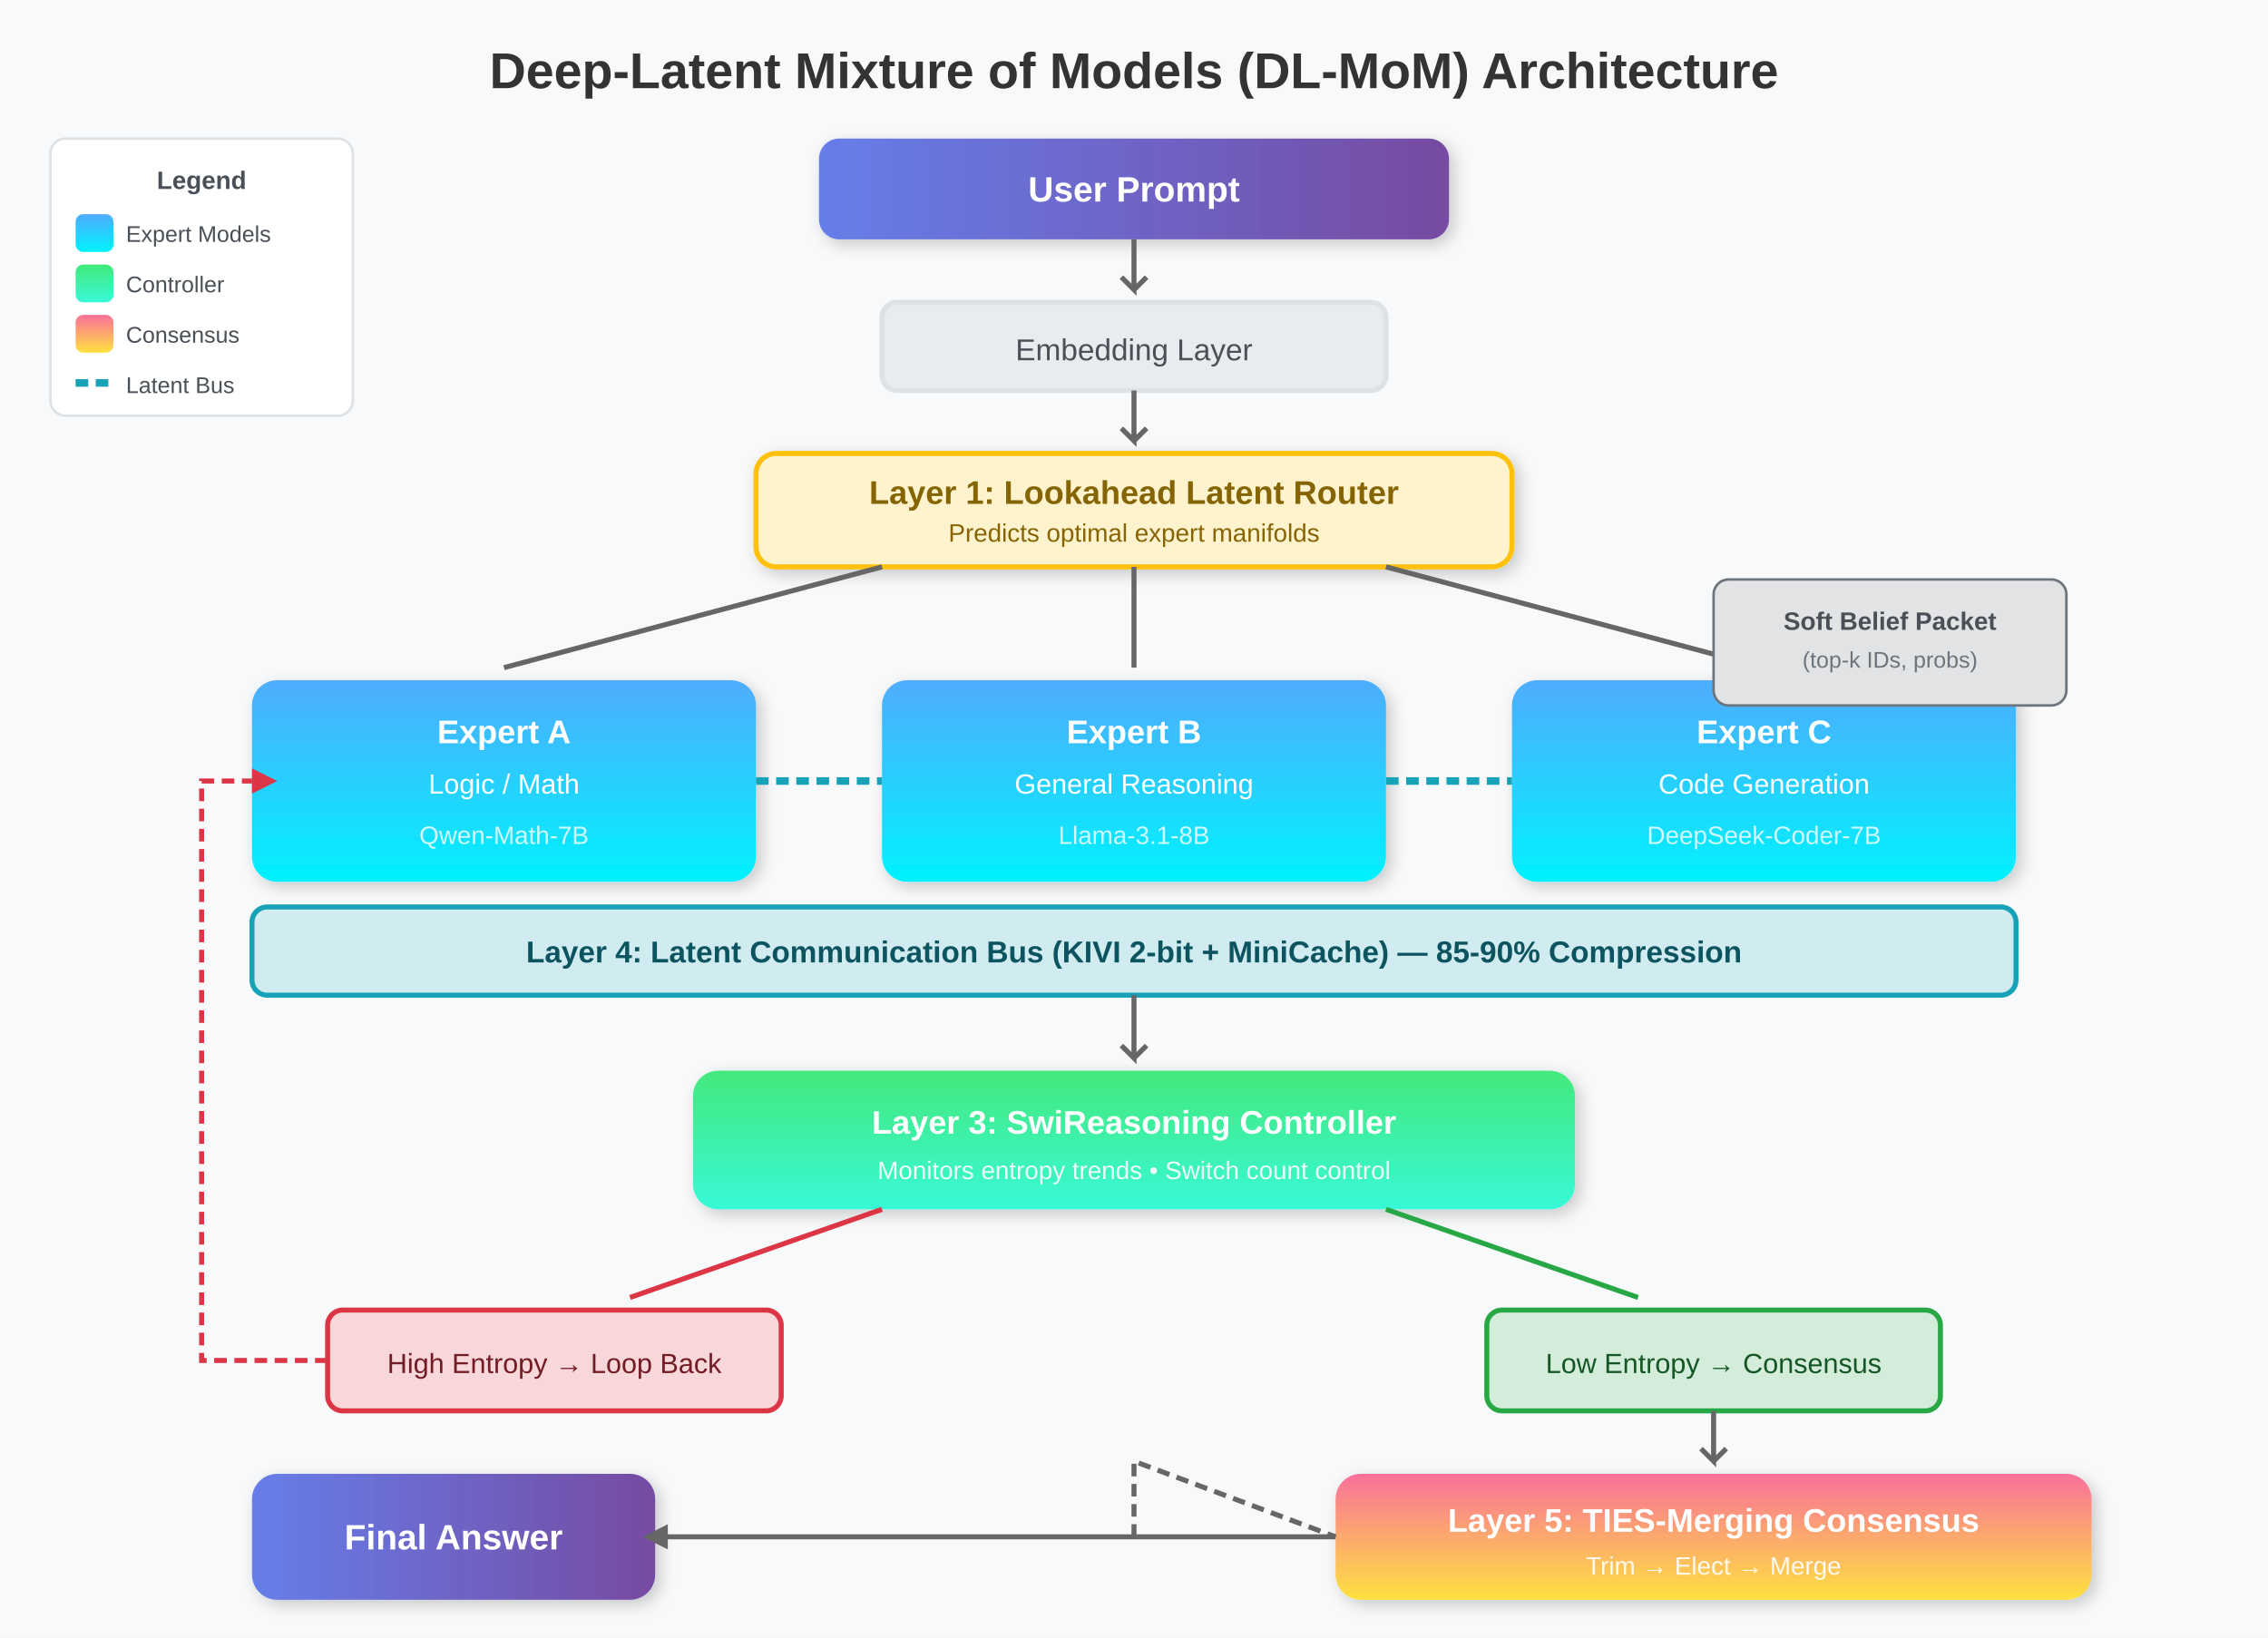
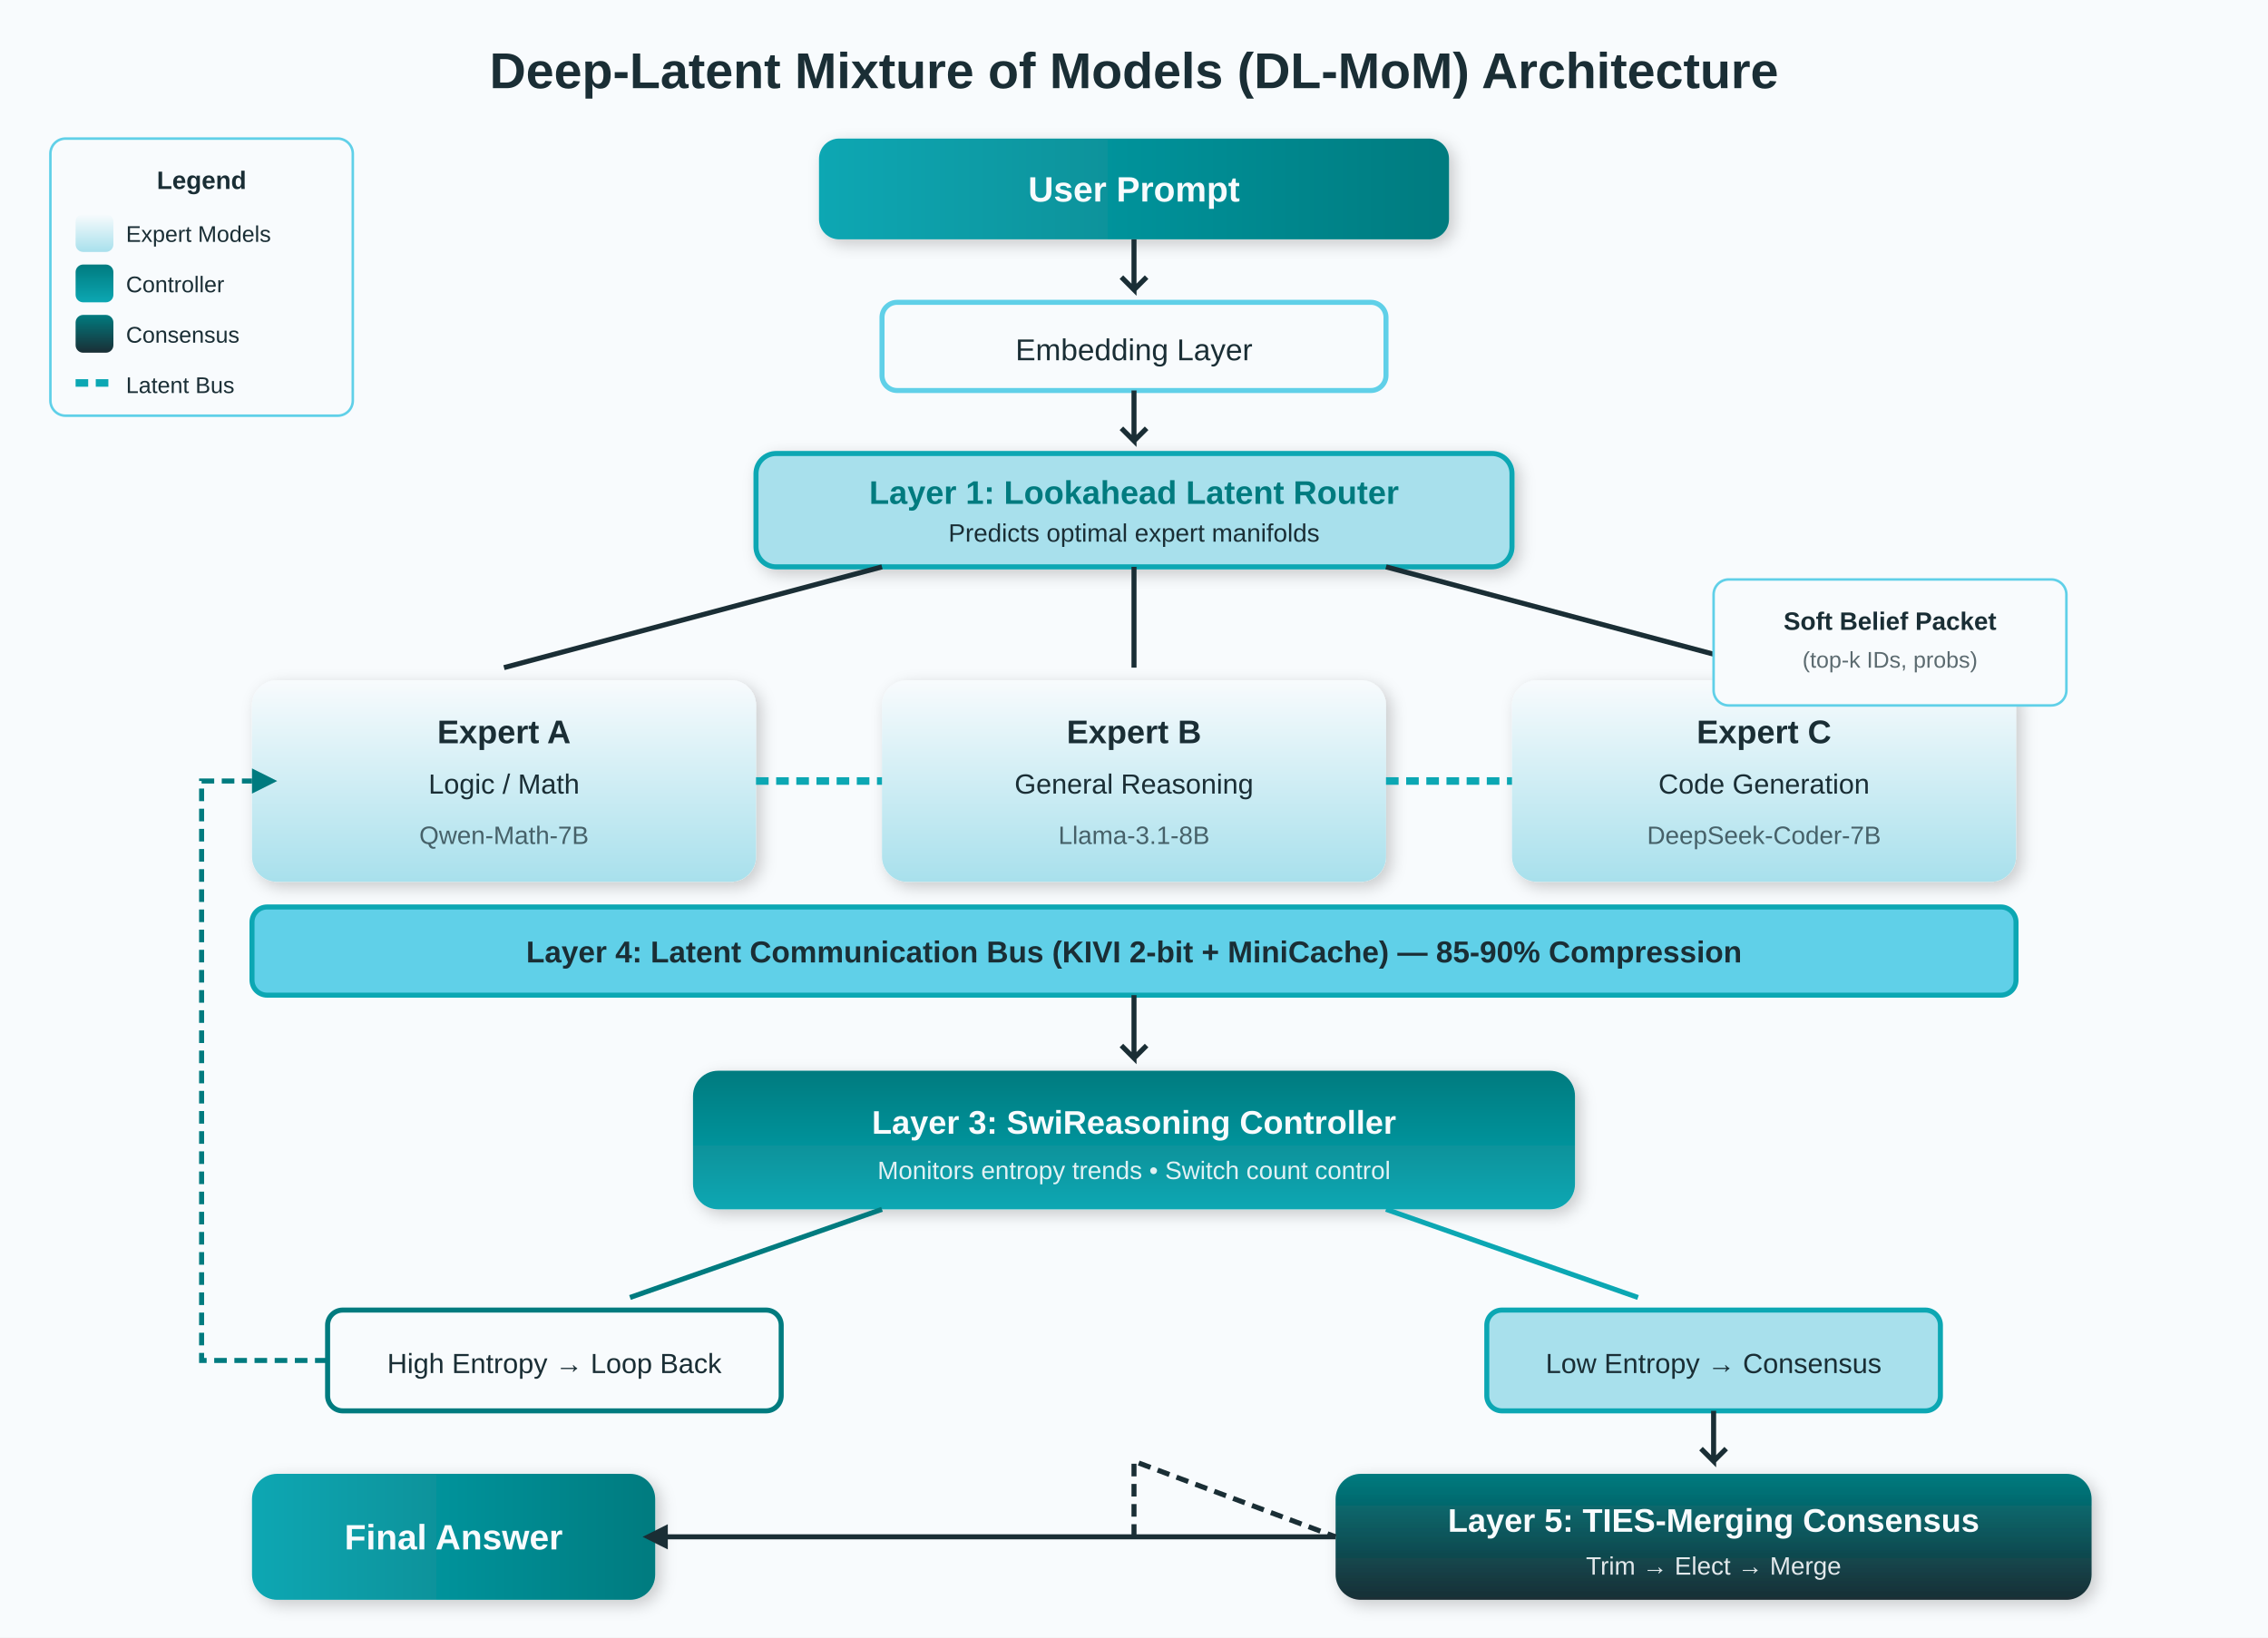
<svg xmlns="http://www.w3.org/2000/svg" viewBox="0 0 900 650">
  <defs>
    <linearGradient id="headerGrad" x1="0%" y1="0%" x2="100%" y2="0%">
-       <stop offset="0%" style="stop-color:#667eea" />
-       <stop offset="100%" style="stop-color:#764ba2" />
+       <stop offset="0%" style="stop-color:#0ca7b3" />
+       <stop offset="100%" style="stop-color:#007b7f" />
    </linearGradient>
    <linearGradient id="expertGrad" x1="0%" y1="0%" x2="0%" y2="100%">
-       <stop offset="0%" style="stop-color:#4facfe" />
-       <stop offset="100%" style="stop-color:#00f2fe" />
+       <stop offset="0%" style="stop-color:#f8fbfd" />
+       <stop offset="100%" style="stop-color:#a8e0ec" />
    </linearGradient>
    <linearGradient id="controllerGrad" x1="0%" y1="0%" x2="0%" y2="100%">
-       <stop offset="0%" style="stop-color:#43e97b" />
-       <stop offset="100%" style="stop-color:#38f9d7" />
+       <stop offset="0%" style="stop-color:#007b7f" />
+       <stop offset="100%" style="stop-color:#0ca7b3" />
    </linearGradient>
    <linearGradient id="consensusGrad" x1="0%" y1="0%" x2="0%" y2="100%">
-       <stop offset="0%" style="stop-color:#fa709a" />
-       <stop offset="100%" style="stop-color:#fee140" />
+       <stop offset="0%" style="stop-color:#007b7f" />
+       <stop offset="100%" style="stop-color:#1a2e35" />
    </linearGradient>
    <filter id="shadow" x="-20%" y="-20%" width="140%" height="140%">
      <feDropShadow dx="2" dy="2" stdDeviation="3" flood-opacity="0.2" />
    </filter>
  </defs>
-   <rect width="900" height="650" fill="#f8f9fa" />
-   <text x="450" y="35" text-anchor="middle" font-family="Arial, sans-serif" font-size="20" font-weight="bold" fill="#333">
+   <rect width="900" height="650" fill="#f8fbfd" />
+   <text x="450" y="35" text-anchor="middle" font-family="Arial, sans-serif" font-size="20" font-weight="bold" fill="#1a2e35">
    Deep-Latent Mixture of Models (DL-MoM) Architecture
  </text>
  <rect x="325" y="55" width="250" height="40" rx="8" fill="url(#headerGrad)" filter="url(#shadow)" />
-   <text x="450" y="80" text-anchor="middle" font-family="Arial, sans-serif" font-size="14" fill="white" font-weight="bold">User Prompt</text>
-   <path d="M450 95 L450 115 L445 110 M450 115 L455 110" stroke="#666" stroke-width="2" fill="none" />
-   <rect x="350" y="120" width="200" height="35" rx="6" fill="#e9ecef" stroke="#dee2e6" stroke-width="2" />
-   <text x="450" y="143" text-anchor="middle" font-family="Arial, sans-serif" font-size="12" fill="#495057">Embedding Layer</text>
-   <path d="M450 155 L450 175 L445 170 M450 175 L455 170" stroke="#666" stroke-width="2" fill="none" />
-   <rect x="300" y="180" width="300" height="45" rx="8" fill="#fff3cd" stroke="#ffc107" stroke-width="2" filter="url(#shadow)" />
-   <text x="450" y="200" text-anchor="middle" font-family="Arial, sans-serif" font-size="13" font-weight="bold" fill="#856404">Layer 1: Lookahead Latent Router</text>
-   <text x="450" y="215" text-anchor="middle" font-family="Arial, sans-serif" font-size="10" fill="#856404">Predicts optimal expert manifolds</text>
-   <path d="M350 225 L200 265" stroke="#666" stroke-width="2" fill="none" marker-end="url(#arrowhead)" />
-   <path d="M450 225 L450 265" stroke="#666" stroke-width="2" fill="none" />
-   <path d="M550 225 L700 265" stroke="#666" stroke-width="2" fill="none" />
+   <text x="450" y="80" text-anchor="middle" font-family="Arial, sans-serif" font-size="14" fill="#f8fbfd" font-weight="bold">User Prompt</text>
+   <path d="M450 95 L450 115 L445 110 M450 115 L455 110" stroke="#1a2e35" stroke-width="2" fill="none" />
+   <rect x="350" y="120" width="200" height="35" rx="6" fill="#f8fbfd" stroke="#60d0e8" stroke-width="2" />
+   <text x="450" y="143" text-anchor="middle" font-family="Arial, sans-serif" font-size="12" fill="#1a2e35">Embedding Layer</text>
+   <path d="M450 155 L450 175 L445 170 M450 175 L455 170" stroke="#1a2e35" stroke-width="2" fill="none" />
+   <rect x="300" y="180" width="300" height="45" rx="8" fill="#a8e0ec" stroke="#0ca7b3" stroke-width="2" filter="url(#shadow)" />
+   <text x="450" y="200" text-anchor="middle" font-family="Arial, sans-serif" font-size="13" font-weight="bold" fill="#007b7f">Layer 1: Lookahead Latent Router</text>
+   <text x="450" y="215" text-anchor="middle" font-family="Arial, sans-serif" font-size="10" fill="#1a2e35">Predicts optimal expert manifolds</text>
+   <path d="M350 225 L200 265" stroke="#1a2e35" stroke-width="2" fill="none" marker-end="url(#arrowhead)" />
+   <path d="M450 225 L450 265" stroke="#1a2e35" stroke-width="2" fill="none" />
+   <path d="M550 225 L700 265" stroke="#1a2e35" stroke-width="2" fill="none" />
  <rect x="100" y="270" width="200" height="80" rx="10" fill="url(#expertGrad)" filter="url(#shadow)" />
-   <text x="200" y="295" text-anchor="middle" font-family="Arial, sans-serif" font-size="13" font-weight="bold" fill="white">Expert A</text>
-   <text x="200" y="315" text-anchor="middle" font-family="Arial, sans-serif" font-size="11" fill="white">Logic / Math</text>
-   <text x="200" y="335" text-anchor="middle" font-family="Arial, sans-serif" font-size="10" fill="rgba(255,255,255,0.8)">Qwen-Math-7B</text>
+   <text x="200" y="295" text-anchor="middle" font-family="Arial, sans-serif" font-size="13" font-weight="bold" fill="#1a2e35">Expert A</text>
+   <text x="200" y="315" text-anchor="middle" font-family="Arial, sans-serif" font-size="11" fill="#1a2e35">Logic / Math</text>
+   <text x="200" y="335" text-anchor="middle" font-family="Arial, sans-serif" font-size="10" fill="rgba(26, 46, 53, 0.72)">Qwen-Math-7B</text>
  <rect x="350" y="270" width="200" height="80" rx="10" fill="url(#expertGrad)" filter="url(#shadow)" />
-   <text x="450" y="295" text-anchor="middle" font-family="Arial, sans-serif" font-size="13" font-weight="bold" fill="white">Expert B</text>
-   <text x="450" y="315" text-anchor="middle" font-family="Arial, sans-serif" font-size="11" fill="white">General Reasoning</text>
-   <text x="450" y="335" text-anchor="middle" font-family="Arial, sans-serif" font-size="10" fill="rgba(255,255,255,0.8)">Llama-3.1-8B</text>
+   <text x="450" y="295" text-anchor="middle" font-family="Arial, sans-serif" font-size="13" font-weight="bold" fill="#1a2e35">Expert B</text>
+   <text x="450" y="315" text-anchor="middle" font-family="Arial, sans-serif" font-size="11" fill="#1a2e35">General Reasoning</text>
+   <text x="450" y="335" text-anchor="middle" font-family="Arial, sans-serif" font-size="10" fill="rgba(26, 46, 53, 0.72)">Llama-3.1-8B</text>
  <rect x="600" y="270" width="200" height="80" rx="10" fill="url(#expertGrad)" filter="url(#shadow)" />
-   <text x="700" y="295" text-anchor="middle" font-family="Arial, sans-serif" font-size="13" font-weight="bold" fill="white">Expert C</text>
-   <text x="700" y="315" text-anchor="middle" font-family="Arial, sans-serif" font-size="11" fill="white">Code Generation</text>
-   <text x="700" y="335" text-anchor="middle" font-family="Arial, sans-serif" font-size="10" fill="rgba(255,255,255,0.8)">DeepSeek-Coder-7B</text>
-   <path d="M300 310 L350 310" stroke="#17a2b8" stroke-width="3" stroke-dasharray="5,3" />
-   <path d="M550 310 L600 310" stroke="#17a2b8" stroke-width="3" stroke-dasharray="5,3" />
-   <rect x="100" y="360" width="700" height="35" rx="6" fill="#d1ecf1" stroke="#17a2b8" stroke-width="2" />
-   <text x="450" y="382" text-anchor="middle" font-family="Arial, sans-serif" font-size="12" font-weight="bold" fill="#0c5460">
+   <text x="700" y="295" text-anchor="middle" font-family="Arial, sans-serif" font-size="13" font-weight="bold" fill="#1a2e35">Expert C</text>
+   <text x="700" y="315" text-anchor="middle" font-family="Arial, sans-serif" font-size="11" fill="#1a2e35">Code Generation</text>
+   <text x="700" y="335" text-anchor="middle" font-family="Arial, sans-serif" font-size="10" fill="rgba(26, 46, 53, 0.72)">DeepSeek-Coder-7B</text>
+   <path d="M300 310 L350 310" stroke="#0ca7b3" stroke-width="3" stroke-dasharray="5,3" />
+   <path d="M550 310 L600 310" stroke="#0ca7b3" stroke-width="3" stroke-dasharray="5,3" />
+   <rect x="100" y="360" width="700" height="35" rx="6" fill="#60d0e8" stroke="#0ca7b3" stroke-width="2" />
+   <text x="450" y="382" text-anchor="middle" font-family="Arial, sans-serif" font-size="12" font-weight="bold" fill="#1a2e35">
    Layer 4: Latent Communication Bus (KIVI 2-bit + MiniCache) — 85-90% Compression
  </text>
-   <rect x="680" y="230" width="140" height="50" rx="6" fill="#e2e3e5" stroke="#6c757d" stroke-width="1" />
-   <text x="750" y="250" text-anchor="middle" font-family="Arial, sans-serif" font-size="10" font-weight="bold" fill="#495057">Soft Belief Packet</text>
-   <text x="750" y="265" text-anchor="middle" font-family="Arial, sans-serif" font-size="9" fill="#6c757d">(top-k IDs, probs)</text>
-   <path d="M450 395 L450 420 L445 415 M450 420 L455 415" stroke="#666" stroke-width="2" fill="none" />
+   <rect x="680" y="230" width="140" height="50" rx="6" fill="#f8fbfd" stroke="#60d0e8" stroke-width="1" />
+   <text x="750" y="250" text-anchor="middle" font-family="Arial, sans-serif" font-size="10" font-weight="bold" fill="#1a2e35">Soft Belief Packet</text>
+   <text x="750" y="265" text-anchor="middle" font-family="Arial, sans-serif" font-size="9" fill="rgba(26, 46, 53, 0.7)">(top-k IDs, probs)</text>
+   <path d="M450 395 L450 420 L445 415 M450 420 L455 415" stroke="#1a2e35" stroke-width="2" fill="none" />
  <rect x="275" y="425" width="350" height="55" rx="10" fill="url(#controllerGrad)" filter="url(#shadow)" />
-   <text x="450" y="450" text-anchor="middle" font-family="Arial, sans-serif" font-size="13" font-weight="bold" fill="white">Layer 3: SwiReasoning Controller</text>
-   <text x="450" y="468" text-anchor="middle" font-family="Arial, sans-serif" font-size="10" fill="rgba(255,255,255,0.9)">Monitors entropy trends • Switch count control</text>
-   <path d="M350 480 L250 515" stroke="#dc3545" stroke-width="2" fill="none" />
-   <path d="M550 480 L650 515" stroke="#28a745" stroke-width="2" fill="none" />
-   <rect x="130" y="520" width="180" height="40" rx="6" fill="#f8d7da" stroke="#dc3545" stroke-width="2" />
-   <text x="220" y="545" text-anchor="middle" font-family="Arial, sans-serif" font-size="11" fill="#721c24">High Entropy → Loop Back</text>
-   <path d="M130 540 L80 540 L80 310 L100 310" stroke="#dc3545" stroke-width="2" fill="none" stroke-dasharray="5,3" />
-   <polygon points="100,305 100,315 110,310" fill="#dc3545" />
-   <rect x="590" y="520" width="180" height="40" rx="6" fill="#d4edda" stroke="#28a745" stroke-width="2" />
-   <text x="680" y="545" text-anchor="middle" font-family="Arial, sans-serif" font-size="11" fill="#155724">Low Entropy → Consensus</text>
-   <path d="M680 560 L680 580 L675 575 M680 580 L685 575" stroke="#666" stroke-width="2" fill="none" />
+   <text x="450" y="450" text-anchor="middle" font-family="Arial, sans-serif" font-size="13" font-weight="bold" fill="#f8fbfd">Layer 3: SwiReasoning Controller</text>
+   <text x="450" y="468" text-anchor="middle" font-family="Arial, sans-serif" font-size="10" fill="rgba(248, 251, 253, 0.9)">Monitors entropy trends • Switch count control</text>
+   <path d="M350 480 L250 515" stroke="#007b7f" stroke-width="2" fill="none" />
+   <path d="M550 480 L650 515" stroke="#0ca7b3" stroke-width="2" fill="none" />
+   <rect x="130" y="520" width="180" height="40" rx="6" fill="#f8fbfd" stroke="#007b7f" stroke-width="2" />
+   <text x="220" y="545" text-anchor="middle" font-family="Arial, sans-serif" font-size="11" fill="#1a2e35">High Entropy → Loop Back</text>
+   <path d="M130 540 L80 540 L80 310 L100 310" stroke="#007b7f" stroke-width="2" fill="none" stroke-dasharray="5,3" />
+   <polygon points="100,305 100,315 110,310" fill="#007b7f" />
+   <rect x="590" y="520" width="180" height="40" rx="6" fill="#a8e0ec" stroke="#0ca7b3" stroke-width="2" />
+   <text x="680" y="545" text-anchor="middle" font-family="Arial, sans-serif" font-size="11" fill="#1a2e35">Low Entropy → Consensus</text>
+   <path d="M680 560 L680 580 L675 575 M680 580 L685 575" stroke="#1a2e35" stroke-width="2" fill="none" />
  <rect x="530" y="585" width="300" height="50" rx="10" fill="url(#consensusGrad)" filter="url(#shadow)" />
-   <text x="680" y="608" text-anchor="middle" font-family="Arial, sans-serif" font-size="13" font-weight="bold" fill="white">Layer 5: TIES-Merging Consensus</text>
-   <text x="680" y="625" text-anchor="middle" font-family="Arial, sans-serif" font-size="10" fill="rgba(255,255,255,0.9)">Trim → Elect → Merge</text>
-   <path d="M450 610 L450 580 L530 610" stroke="#666" stroke-width="2" fill="none" stroke-dasharray="5,3" />
+   <text x="680" y="608" text-anchor="middle" font-family="Arial, sans-serif" font-size="13" font-weight="bold" fill="#f8fbfd">Layer 5: TIES-Merging Consensus</text>
+   <text x="680" y="625" text-anchor="middle" font-family="Arial, sans-serif" font-size="10" fill="rgba(248, 251, 253, 0.9)">Trim → Elect → Merge</text>
+   <path d="M450 610 L450 580 L530 610" stroke="#1a2e35" stroke-width="2" fill="none" stroke-dasharray="5,3" />
  <rect x="100" y="585" width="160" height="50" rx="10" fill="url(#headerGrad)" filter="url(#shadow)" />
-   <text x="180" y="615" text-anchor="middle" font-family="Arial, sans-serif" font-size="14" font-weight="bold" fill="white">Final Answer</text>
-   <path d="M530 610 L260 610" stroke="#666" stroke-width="2" fill="none" />
-   <polygon points="265,605 265,615 255,610" fill="#666" />
-   <rect x="20" y="55" width="120" height="110" rx="6" fill="white" stroke="#dee2e6" stroke-width="1" />
-   <text x="80" y="75" text-anchor="middle" font-family="Arial, sans-serif" font-size="10" font-weight="bold" fill="#495057">Legend</text>
+   <text x="180" y="615" text-anchor="middle" font-family="Arial, sans-serif" font-size="14" font-weight="bold" fill="#f8fbfd">Final Answer</text>
+   <path d="M530 610 L260 610" stroke="#1a2e35" stroke-width="2" fill="none" />
+   <polygon points="265,605 265,615 255,610" fill="#1a2e35" />
+   <rect x="20" y="55" width="120" height="110" rx="6" fill="#f8fbfd" stroke="#60d0e8" stroke-width="1" />
+   <text x="80" y="75" text-anchor="middle" font-family="Arial, sans-serif" font-size="10" font-weight="bold" fill="#1a2e35">Legend</text>
  <rect x="30" y="85" width="15" height="15" rx="3" fill="url(#expertGrad)" />
-   <text x="50" y="96" font-family="Arial, sans-serif" font-size="9" fill="#495057">Expert Models</text>
+   <text x="50" y="96" font-family="Arial, sans-serif" font-size="9" fill="#1a2e35">Expert Models</text>
  <rect x="30" y="105" width="15" height="15" rx="3" fill="url(#controllerGrad)" />
-   <text x="50" y="116" font-family="Arial, sans-serif" font-size="9" fill="#495057">Controller</text>
+   <text x="50" y="116" font-family="Arial, sans-serif" font-size="9" fill="#1a2e35">Controller</text>
  <rect x="30" y="125" width="15" height="15" rx="3" fill="url(#consensusGrad)" />
-   <text x="50" y="136" font-family="Arial, sans-serif" font-size="9" fill="#495057">Consensus</text>
-   <line x1="30" y1="152" x2="45" y2="152" stroke="#17a2b8" stroke-width="3" stroke-dasharray="5,3" />
-   <text x="50" y="156" font-family="Arial, sans-serif" font-size="9" fill="#495057">Latent Bus</text>
+   <text x="50" y="136" font-family="Arial, sans-serif" font-size="9" fill="#1a2e35">Consensus</text>
+   <line x1="30" y1="152" x2="45" y2="152" stroke="#0ca7b3" stroke-width="3" stroke-dasharray="5,3" />
+   <text x="50" y="156" font-family="Arial, sans-serif" font-size="9" fill="#1a2e35">Latent Bus</text>
</svg>
